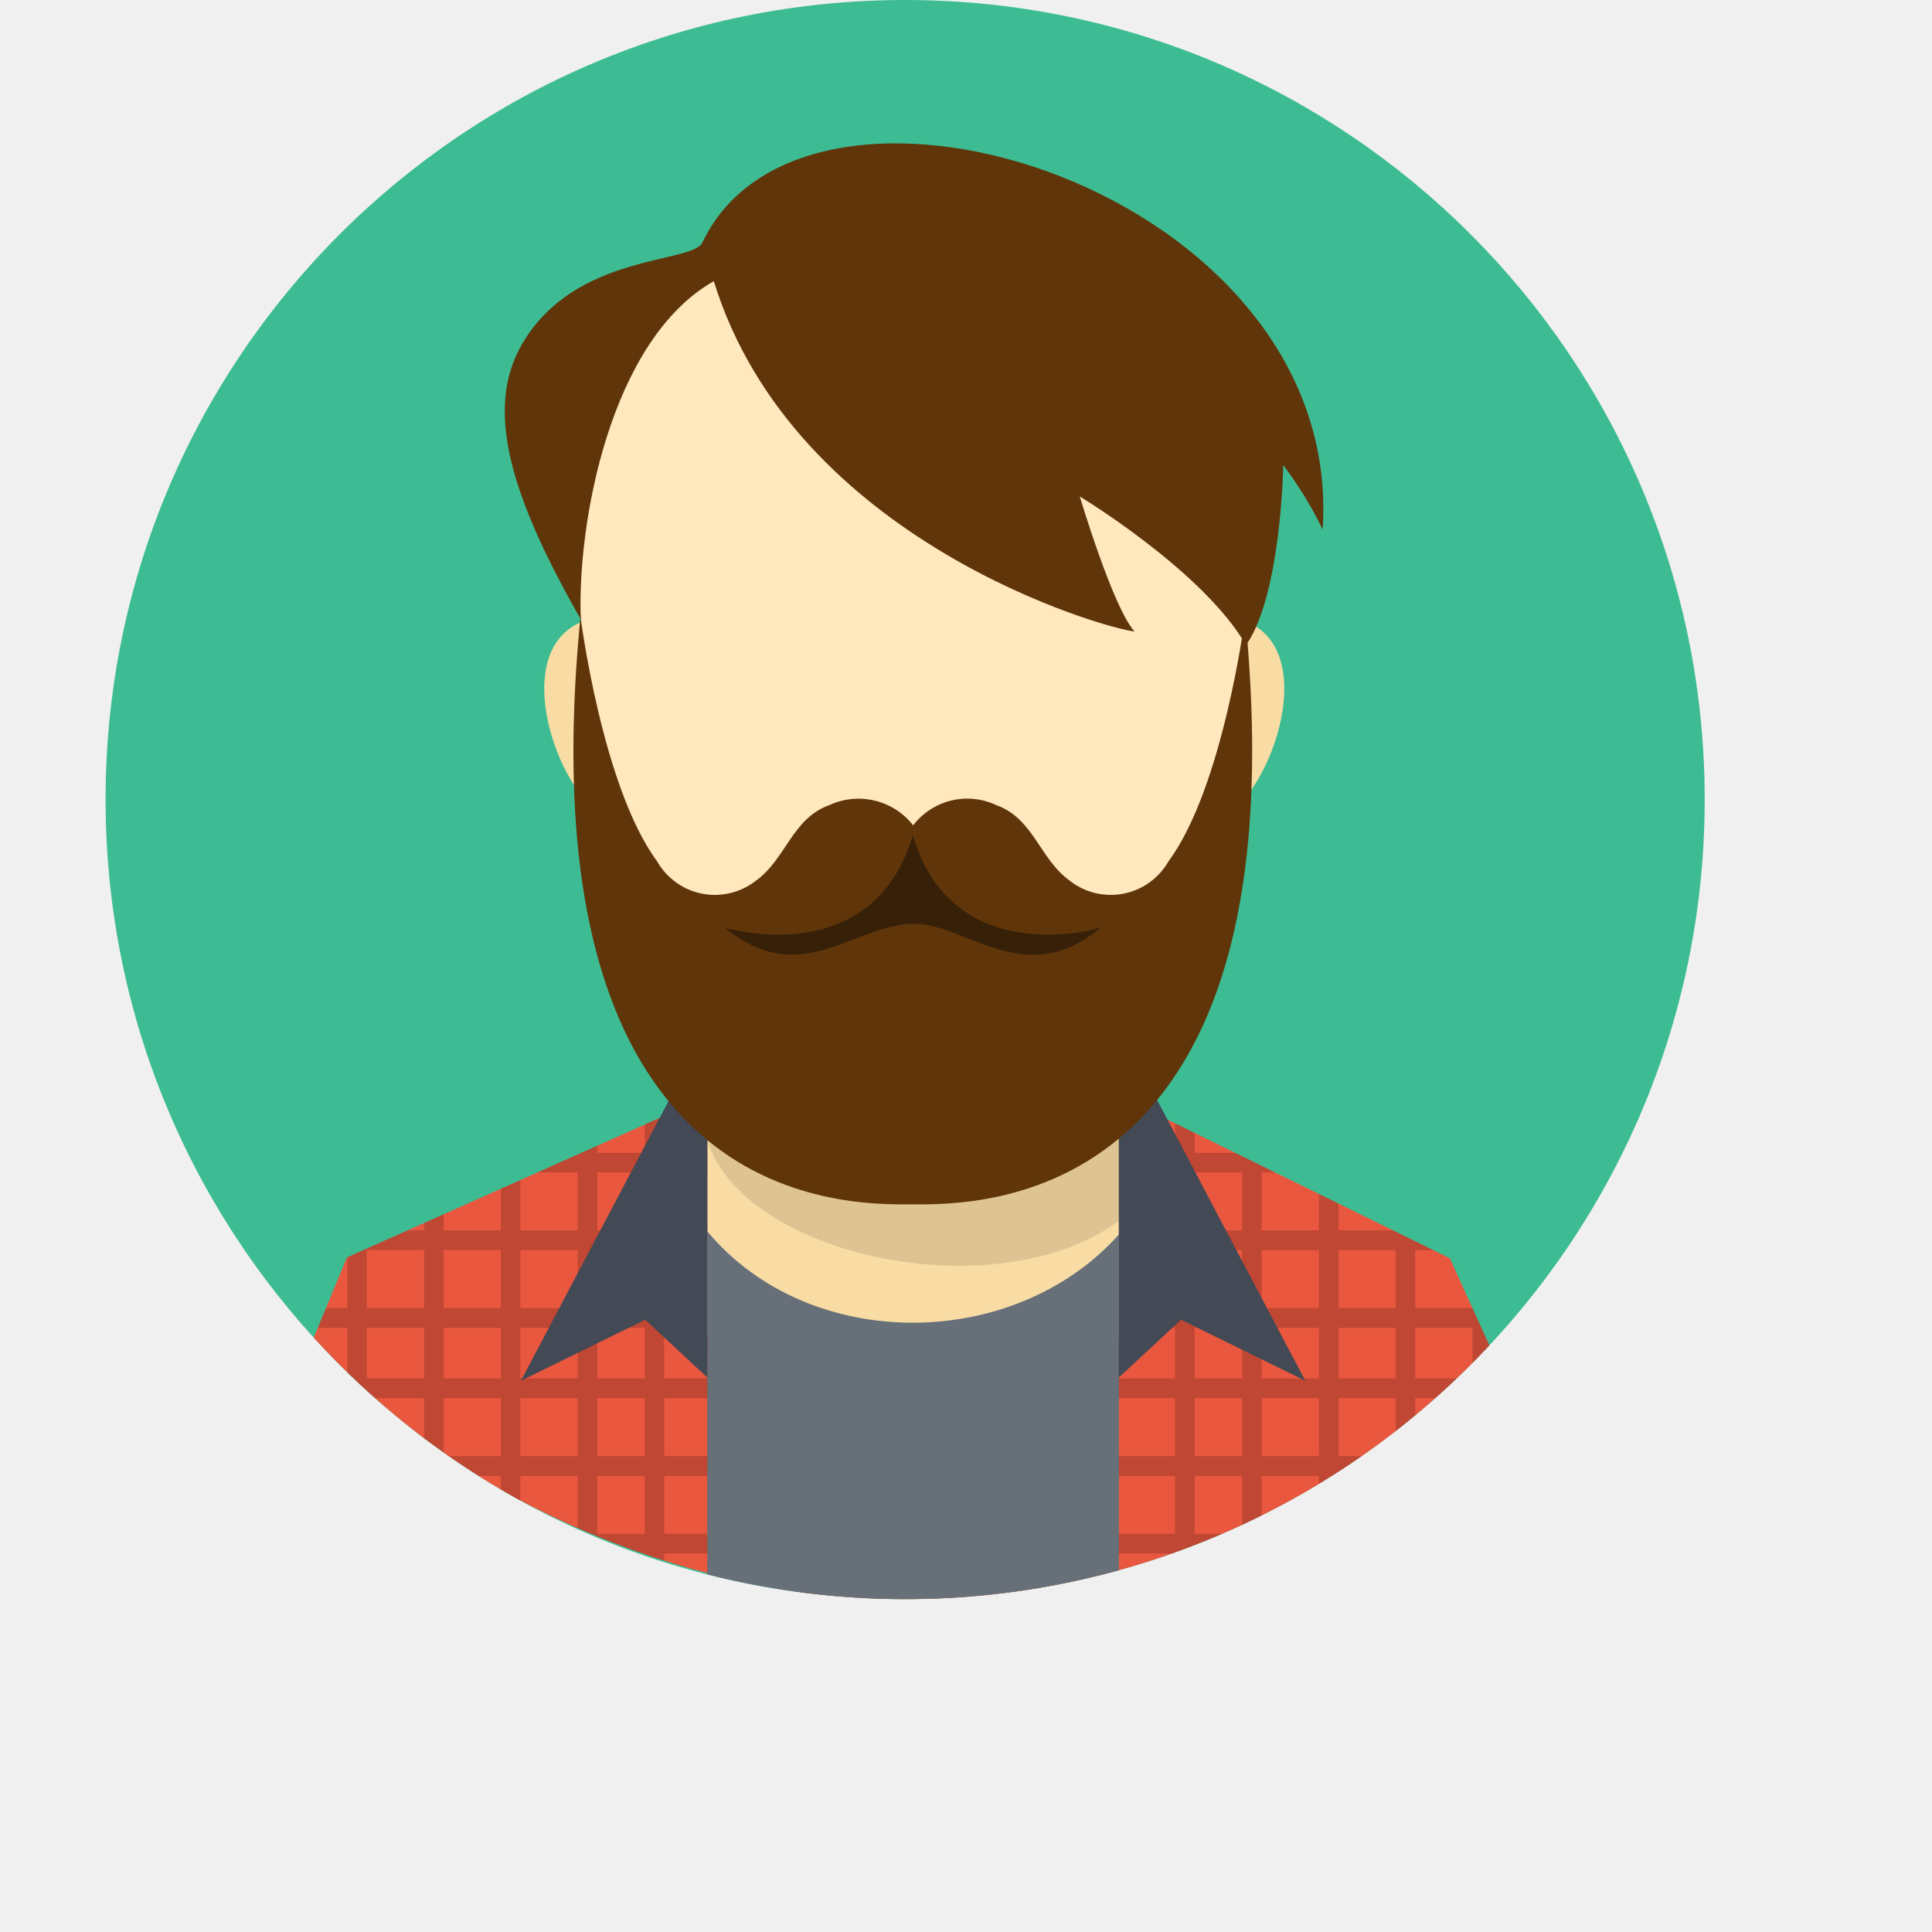
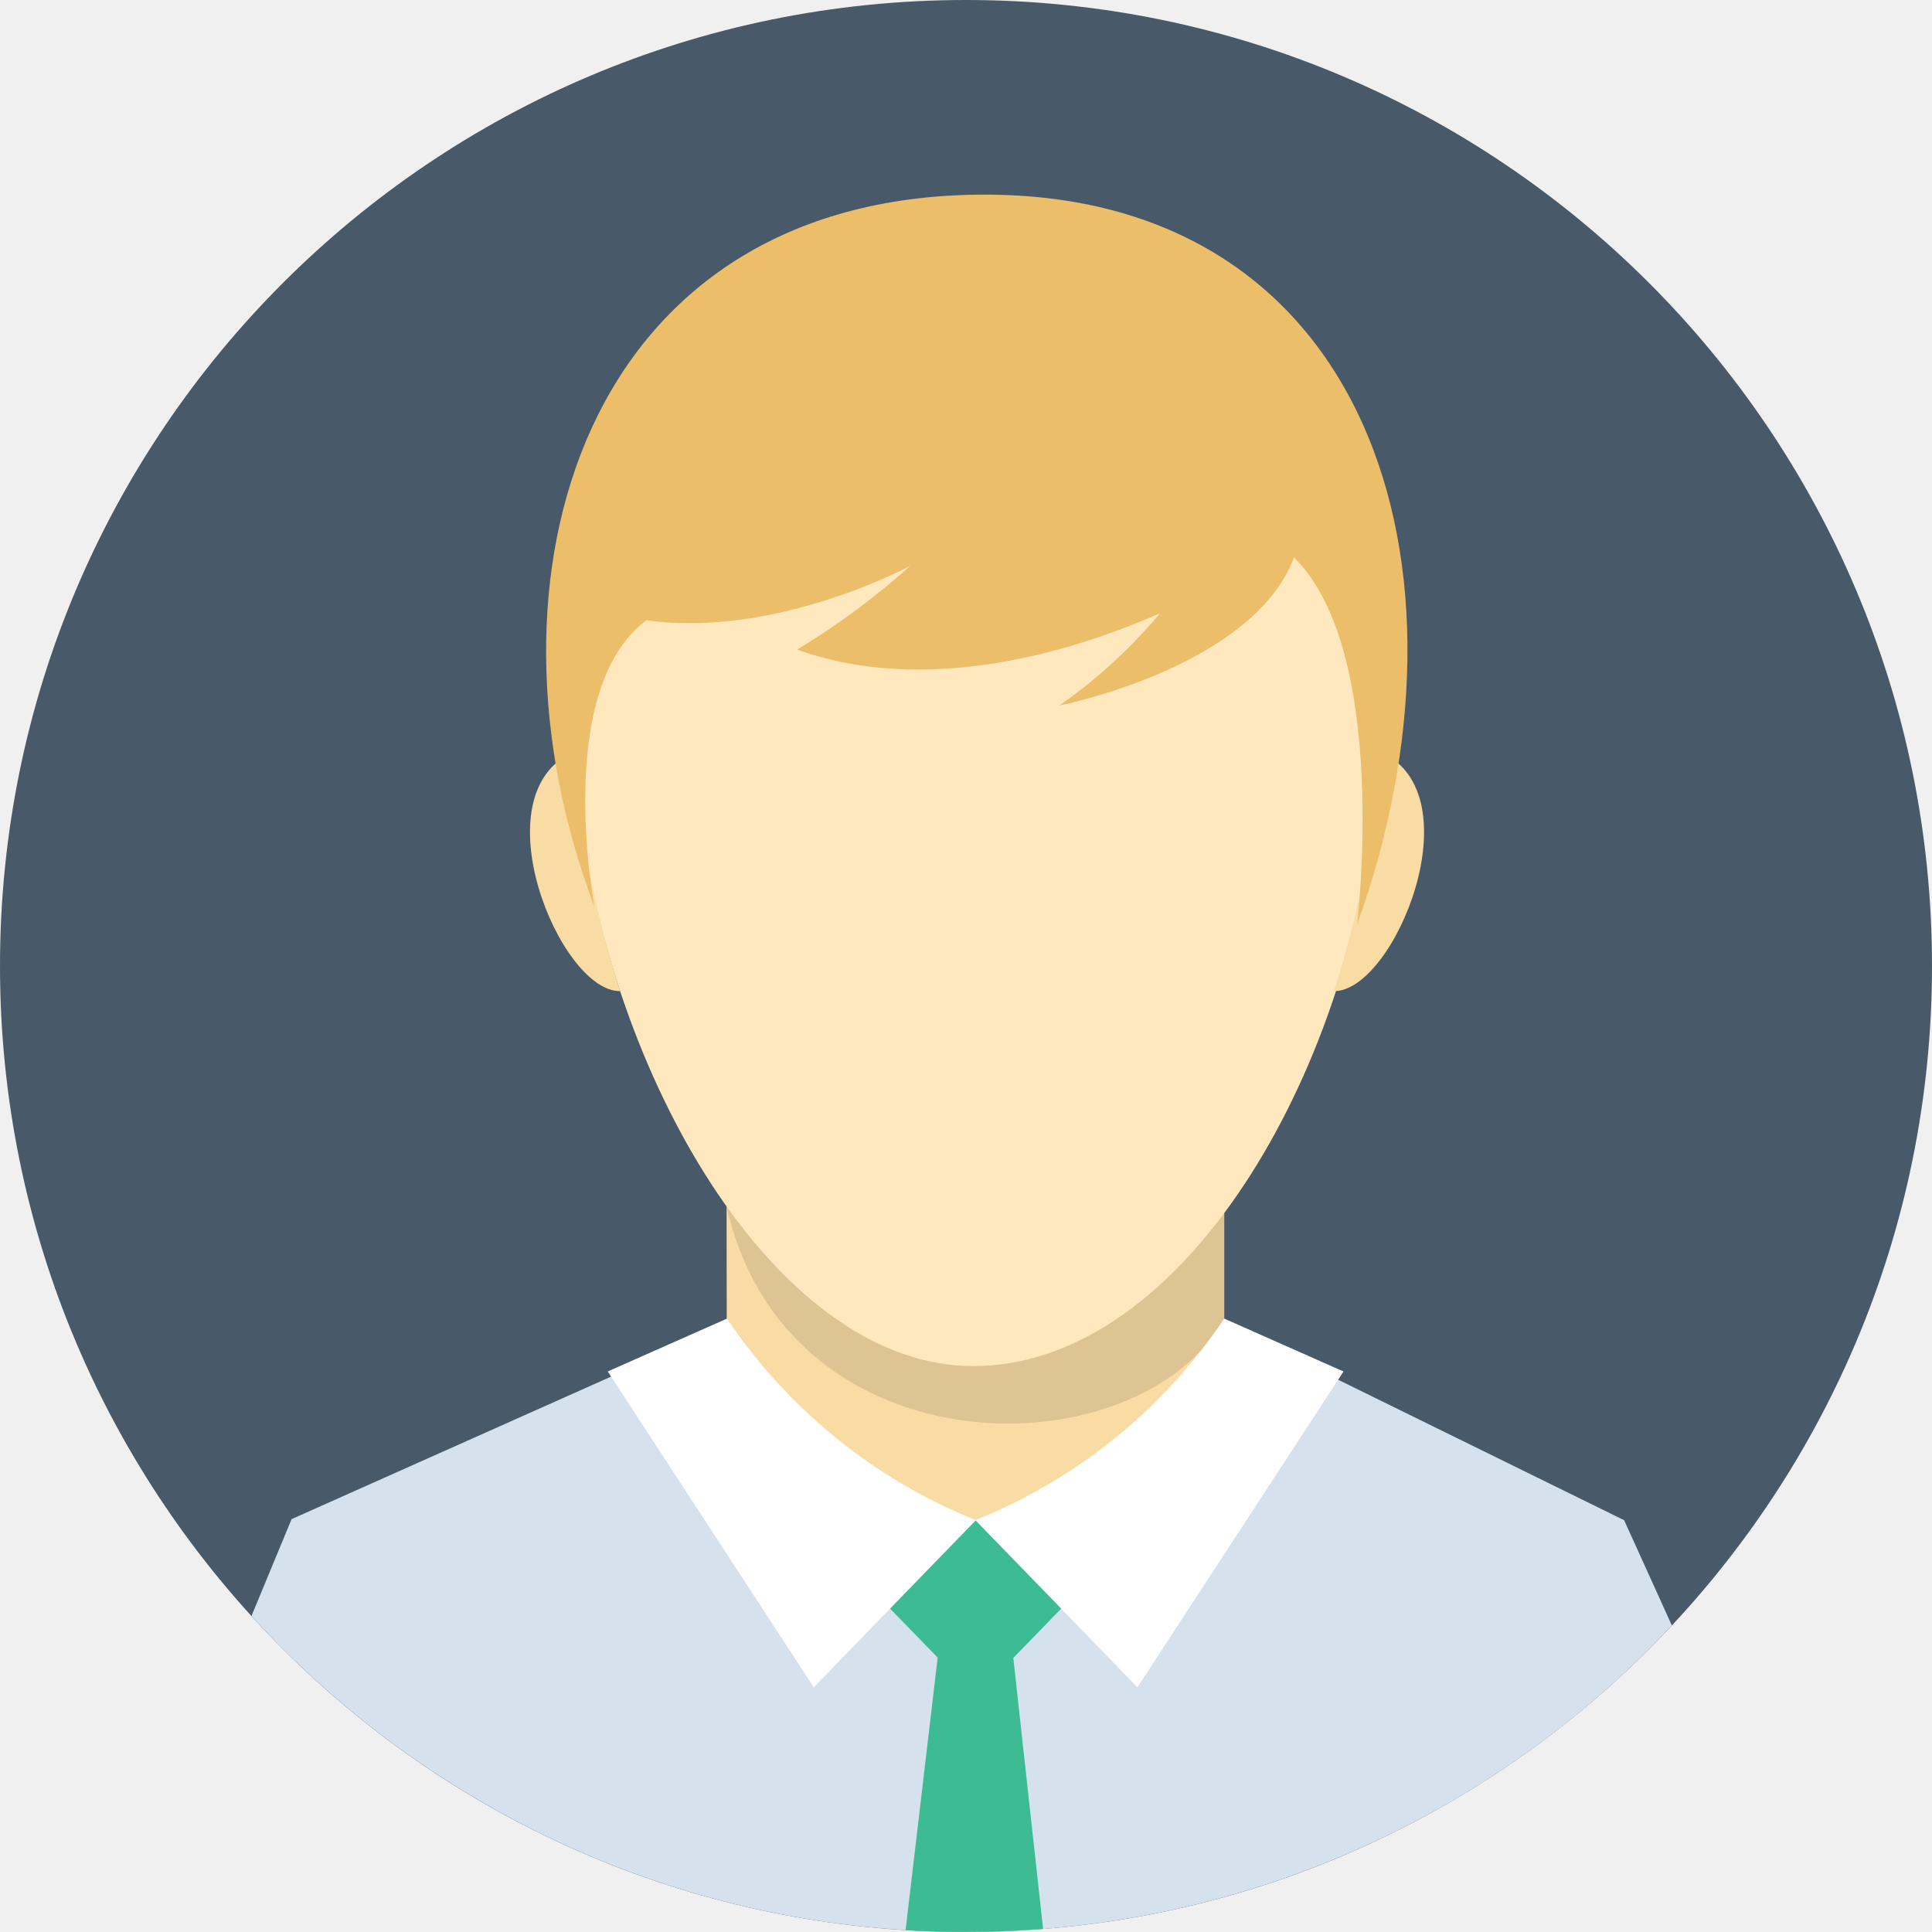
- <svg xmlns="http://www.w3.org/2000/svg" width="800px" height="800px" viewBox="-4.08 0 74.664 74.664">
-   <defs>
-     <clipPath id="clip-path">
-       <path clip-rule="evenodd" d="M53.478 51.993A30.814 30.814 0 0 1 30.9 61.8a31.206 31.206 0 0 1-3.837-.237A34.069 34.069 0 0 1 15.9 57.919a31.032 31.032 0 0 1-7.856-6.225l1.283-3.1 13.925-6.212c0 4.535 1.31 10.02 7.439 10.113 7.57.114 8.47-5.475 8.47-10.15l12.79 6.282z" fill="none" />
-     </clipPath>
-   </defs>
+ <svg xmlns="http://www.w3.org/2000/svg" width="800px" height="800px" viewBox="0 0 61.8 61.8">
  <g data-name="Layer 2" id="Layer_2">
    <g data-name="—ÎÓÈ 1" id="_ÎÓÈ_1">
-       <circle cx="30.9" cy="30.9" fill="#3dbc93" r="30.9" />
-       <path d="M53.478 51.993A30.814 30.814 0 0 1 30.9 61.8a31.206 31.206 0 0 1-3.837-.237A34.069 34.069 0 0 1 15.9 57.919a31.032 31.032 0 0 1-7.856-6.225l1.283-3.1 13.925-6.212c0 4.535 1.31 10.02 7.439 10.113 7.57.114 8.47-5.475 8.47-10.15l12.79 6.282z" fill="#e9573e" fill-rule="evenodd" />
-       <g clip-path="url(#clip-path)">
-         <path d="M.694 74.664v-.762H66.5v.762H.694zm9.401-40.977v2.237h2.215v-2.237zm0 3v2.24h2.215v-2.24zm0 3.002v1.86h2.215v-1.86zm0 2.622v2.24h2.215v-2.24zm0 3.002v2.237h2.215v-2.237zm0 3v2.24h2.215v-2.24zm0 3.002v1.956h2.215v-1.956zm0 2.718v2.24h2.215v-2.24zm0 3.003v2.237h2.215v-2.237zm0 2.999v2.24h2.215v-2.24zm0 3.002v1.86h2.215v-1.86zm0 2.623v2.229h-.753v-2.23H.694v-.762h8.648v-1.86H.694v-.762h8.648v-2.24H.694v-.762h8.648v-2.237H.694v-.763h8.648v-2.24H.694v-.762h8.648v-1.956H.694v-.762h8.648v-2.24H.694v-.763h8.648v-2.237H.694v-.762h8.648v-2.24H.694v-.762h8.648v-1.86H.694v-.763h8.648v-2.24H.694v-.762h8.648v-2.237H.694v-.763H66.5v.763h-12.92v2.237H66.5v.762h-12.92v2.24H66.5v.763h-12.92v1.86H66.5v.762h-12.92v2.24H66.5v.762h-12.92v2.237H66.5v.763h-12.92v2.24H66.5v.762h-12.92v1.956H66.5v.762h-12.92v2.24H66.5v.763h-12.92v2.237H66.5v.762h-12.92v2.24H66.5v.762h-12.92v1.86H66.5v.762h-12.92v2.23h-.755v-2.23h-2.214v2.23h-.755v-2.23h-2.211v2.23h-.754v-2.23h-2.215v2.23h-.754v-2.23h-1.838v2.23h-.754v-2.23h-2.215v2.23h-.754v-2.23H36.15v2.23h-.754v-2.23h-2.215v2.23h-.754v-2.23h-1.933v2.23h-.754v-2.23h-2.215v2.23h-.753v-2.23H24.56v2.23h-.754v-2.23H21.59v2.23h-.754v-2.23H19v2.23h-.754v-2.23H16.03v2.23h-.754v-2.23h-2.212v2.23h-.754v-2.23zm24.627-35.738h31.78v.762H.693v-.762h34.028zm18.104 3.765h-2.214v2.237h2.214v-2.237zm-2.969 0h-2.211v2.237h2.211v-2.237zm-2.965 0h-2.215v2.237h2.215v-2.237zm-2.969 0h-1.838v2.237h1.838v-2.237zm-2.592 0h-2.215v2.237h2.215v-2.237zm-2.969 0H36.15v2.237h2.212v-2.237zm-2.966 0h-2.215v2.237h2.215v-2.237zm-2.969 0h-1.933v2.237h1.933v-2.237zm-2.687 0h-2.215v2.237h2.216v-2.237zm-2.969 0H24.56v2.237h2.212v-2.237zm-2.965 0H21.59v2.237h2.215v-2.237zm-2.969 0H19v2.237h1.838v-2.237zm-2.592 0H16.03v2.237h2.215v-2.237zm-2.97 0h-2.21v2.237h2.21v-2.237zm37.551 3h-2.214v2.24h2.214v-2.24zm-2.969 0h-2.211v2.24h2.211v-2.24zm-2.965 0h-2.215v2.24h2.215v-2.24zm-2.969 0h-1.838v2.24h1.838v-2.24zm-2.592 0h-2.215v2.24h2.215v-2.24zm-2.969 0H36.15v2.24h2.212v-2.24zm-2.966 0h-2.215v2.24h2.215v-2.24zm-2.969 0h-1.933v2.24h1.933v-2.24zm-2.687 0h-2.215v2.24h2.216v-2.24zm-2.969 0H24.56v2.24h2.212v-2.24zm-2.965 0H21.59v2.24h2.215v-2.24zm-2.969 0H19v2.24h1.838v-2.24zm-2.592 0H16.03v2.24h2.215v-2.24zm-2.97 0h-2.21v2.24h2.21v-2.24zm37.551 3.002h-2.214v1.86h2.214v-1.86zm-2.969 0h-2.211v1.86h2.211v-1.86zm-2.965 0h-2.215v1.86h2.215v-1.86zm-2.969 0h-1.838v1.86h1.838v-1.86zm-2.592 0h-2.215v1.86h2.215v-1.86zm-2.969 0H36.15v1.86h2.212v-1.86zm-2.966 0h-2.215v1.86h2.215v-1.86zm-2.969 0h-1.933v1.86h1.933v-1.86zm-2.687 0h-2.215v1.86h2.216v-1.86zm-2.969 0H24.56v1.86h2.212v-1.86zm-2.965 0H21.59v1.86h2.215v-1.86zm-2.969 0H19v1.86h1.838v-1.86zm-2.592 0H16.03v1.86h2.215v-1.86zm-2.97 0h-2.21v1.86h2.21v-1.86zm37.551 2.622h-2.214v2.24h2.214v-2.24zm-2.969 0h-2.211v2.24h2.211v-2.24zm-2.965 0h-2.215v2.24h2.215v-2.24zm-2.969 0h-1.838v2.24h1.838v-2.24zm-2.592 0h-2.215v2.24h2.215v-2.24zm-2.969 0H36.15v2.24h2.212v-2.24zm-2.966 0h-2.215v2.24h2.215v-2.24zm-2.969 0h-1.933v2.24h1.933v-2.24zm-2.687 0h-2.215v2.24h2.216v-2.24zm-2.969 0H24.56v2.24h2.212v-2.24zm-2.965 0H21.59v2.24h2.215v-2.24zm-2.969 0H19v2.24h1.838v-2.24zm-2.592 0H16.03v2.24h2.215v-2.24zm-2.97 0h-2.21v2.24h2.21v-2.24zm37.551 3.002h-2.214v2.237h2.214v-2.237zm-2.969 0h-2.211v2.237h2.211v-2.237zm-2.965 0h-2.215v2.237h2.215v-2.237zm-2.969 0h-1.838v2.237h1.838v-2.237zm-2.592 0h-2.215v2.237h2.215v-2.237zm-2.969 0H36.15v2.237h2.212v-2.237zm-2.966 0h-2.215v2.237h2.215v-2.237zm-2.969 0h-1.933v2.237h1.933v-2.237zm-2.687 0h-2.215v2.237h2.216v-2.237zm-2.969 0H24.56v2.237h2.212v-2.237zm-2.965 0H21.59v2.237h2.215v-2.237zm-2.969 0H19v2.237h1.838v-2.237zm-2.592 0H16.03v2.237h2.215v-2.237zm-2.97 0h-2.21v2.237h2.21v-2.237zm37.551 3h-2.214v2.24h2.214v-2.24zm-2.969 0h-2.211v2.24h2.211v-2.24zm-2.965 0h-2.215v2.24h2.215v-2.24zm-2.969 0h-1.838v2.24h1.838v-2.24zm-2.592 0h-2.215v2.24h2.215v-2.24zm-2.969 0H36.15v2.24h2.212v-2.24zm-2.966 0h-2.215v2.24h2.215v-2.24zm-2.969 0h-1.933v2.24h1.933v-2.24zm-2.687 0h-2.215v2.24h2.216v-2.24zm-2.969 0H24.56v2.24h2.212v-2.24zm-2.965 0H21.59v2.24h2.215v-2.24zm-2.969 0H19v2.24h1.838v-2.24zm-2.592 0H16.03v2.24h2.215v-2.24zm-2.97 0h-2.21v2.24h2.21v-2.24zm37.551 3.002h-2.214v1.956h2.214v-1.956zm-2.969 0h-2.211v1.956h2.211v-1.956zm-2.965 0h-2.215v1.956h2.215v-1.956zm-2.969 0h-1.838v1.956h1.838v-1.956zm-2.592 0h-2.215v1.956h2.215v-1.956zm-2.969 0H36.15v1.956h2.212v-1.956zm-2.966 0h-2.215v1.956h2.215v-1.956zm-2.969 0h-1.933v1.956h1.933v-1.956zm-2.687 0h-2.215v1.956h2.216v-1.956zm-2.969 0H24.56v1.956h2.212v-1.956zm-2.965 0H21.59v1.956h2.215v-1.956zm-2.969 0H19v1.956h1.838v-1.956zm-2.592 0H16.03v1.956h2.215v-1.956zm-2.97 0h-2.21v1.956h2.21v-1.956zm37.551 2.718h-2.214v2.24h2.214v-2.24zm-2.969 0h-2.211v2.24h2.211v-2.24zm-2.965 0h-2.215v2.24h2.215v-2.24zm-2.969 0h-1.838v2.24h1.838v-2.24zm-2.592 0h-2.215v2.24h2.215v-2.24zm-2.969 0H36.15v2.24h2.212v-2.24zm-2.966 0h-2.215v2.24h2.215v-2.24zm-2.969 0h-1.933v2.24h1.933v-2.24zm-2.687 0h-2.215v2.24h2.216v-2.24zm-2.969 0H24.56v2.24h2.212v-2.24zm-2.965 0H21.59v2.24h2.215v-2.24zm-2.969 0H19v2.24h1.838v-2.24zm-2.592 0H16.03v2.24h2.215v-2.24zm-2.97 0h-2.21v2.24h2.21v-2.24zm37.551 3.003h-2.214v2.237h2.214v-2.237zm-2.969 0h-2.211v2.237h2.211v-2.237zm-2.965 0h-2.215v2.237h2.215v-2.237zm-2.969 0h-1.838v2.237h1.838v-2.237zm-2.592 0h-2.215v2.237h2.215v-2.237zm-2.969 0H36.15v2.237h2.212v-2.237zm-2.966 0h-2.215v2.237h2.215v-2.237zm-2.969 0h-1.933v2.237h1.933v-2.237zm-2.687 0h-2.215v2.237h2.216v-2.237zm-2.969 0H24.56v2.237h2.212v-2.237zm-2.965 0H21.59v2.237h2.215v-2.237zm-2.969 0H19v2.237h1.838v-2.237zm-2.592 0H16.03v2.237h2.215v-2.237zm-2.97 0h-2.21v2.237h2.21v-2.237zm37.551 2.999h-2.214v2.24h2.214v-2.24zm-2.969 0h-2.211v2.24h2.211v-2.24zm-2.965 0h-2.215v2.24h2.215v-2.24zm-2.969 0h-1.838v2.24h1.838v-2.24zm-2.592 0h-2.215v2.24h2.215v-2.24zm-2.969 0H36.15v2.24h2.212v-2.24zm-2.966 0h-2.215v2.24h2.215v-2.24zm-2.969 0h-1.933v2.24h1.933v-2.24zm-2.687 0h-2.215v2.24h2.216v-2.24zm-2.969 0H24.56v2.24h2.212v-2.24zm-2.965 0H21.59v2.24h2.215v-2.24zm-2.969 0H19v2.24h1.838v-2.24zm-2.592 0H16.03v2.24h2.215v-2.24zm-2.97 0h-2.21v2.24h2.21v-2.24zm37.551 3.002h-2.214v1.86h2.214v-1.86zm-2.969 0h-2.211v1.86h2.211v-1.86zm-2.965 0h-2.215v1.86h2.215v-1.86zm-2.969 0h-1.838v1.86h1.838v-1.86zm-2.592 0h-2.215v1.86h2.215v-1.86zm-2.969 0H36.15v1.86h2.212v-1.86zm-2.966 0h-2.215v1.86h2.215v-1.86zm-2.969 0h-1.933v1.86h1.933v-1.86zm-2.687 0h-2.215v1.86h2.216v-1.86zm-2.969 0H24.56v1.86h2.212v-1.86zm-2.965 0H21.59v1.86h2.215v-1.86zm-2.969 0H19v1.86h1.838v-1.86zm-2.592 0H16.03v1.86h2.215v-1.86zm-2.97 0h-2.21v1.86h2.21v-1.86zM34.723 67.9h31.78v.762H.693V67.9h34.028zm0 2.999h31.78v.763H.693v-.763h34.028z" fill-rule="evenodd" opacity="0.18" />
-       </g>
-       <path d="M23.255 38.68l15.907.121v12.918l-15.907-.121V38.68z" fill="#f9dca4" fill-rule="evenodd" />
-       <path d="M39.162 60.682a31.097 31.097 0 0 1-15.907.164v-13.26c3.922 4.713 11.848 4.664 15.907.121z" fill="#677079" fill-rule="evenodd" />
-       <path d="M39.165 43.46v2.258c0 .161.002 1.46-.003 1.467-4.75 3.472-14.539 1.365-15.907-3.124z" fill-rule="evenodd" opacity="0.11" />
-       <path d="M31.129 8.432c21.281 0 12.987 35.266 0 35.266-12.266 0-21.281-35.266 0-35.266z" fill="#ffe8be" fill-rule="evenodd" />
-       <path d="M18.365 24.046c-3.07 1.339-.46 7.686 1.472 7.658a31.972 31.972 0 0 1-1.472-7.659z" fill="#f9dca4" fill-rule="evenodd" />
-       <path d="M44.14 24.045c3.07 1.339.46 7.687-1.471 7.658a31.993 31.993 0 0 0 1.471-7.658z" fill="#f9dca4" fill-rule="evenodd" />
-       <path d="M23.258 53.239l-2.404-2.236-4.803 2.358 7.205-13.65.002 13.528z" fill="#434955" fill-rule="evenodd" />
-       <path d="M39.157 53.239l2.404-2.237 4.804 2.359-7.206-13.651-.002 13.529z" fill="#434955" fill-rule="evenodd" />
-       <path d="M18.368 23.94C15.536 18.98 14.68 15.73 16.1 13.29c2.049-3.52 6.571-3.089 6.965-3.918 4.025-8.479 24.839-2.048 23.97 11.09a14.806 14.806 0 0 0-1.522-2.486s-.075 4.991-1.437 6.957c-1.663-2.874-6.427-5.747-6.427-5.747s1.285 4.31 2.117 5.218c-1.074-.094-13.159-3.479-16.26-13.537-4.007 2.269-5.29 9.366-5.14 13.072z" fill="#60350a" fill-rule="evenodd" />
-       <path d="M31.15 46.543c-2.66.022-15.053.136-12.796-22.713 0 0 .835 6.584 2.96 9.456a2.566 2.566 0 0 0 3.822.746c1.16-.835 1.397-2.407 2.834-2.917a2.68 2.68 0 0 1 3.24.782 2.633 2.633 0 0 1 3.213-.782c1.437.51 1.675 2.082 2.834 2.917a2.566 2.566 0 0 0 3.821-.746c2.126-2.873 2.962-9.456 2.962-9.456 2.256 22.85-10.23 22.735-12.89 22.713z" fill="#60350a" fill-rule="evenodd" />
-       <path d="M23.94 35.855s5.64 1.699 7.233-3.5l.023-.075.022.075c1.592 5.199 7.234 3.5 7.234 3.5-2.977 2.458-5.176-.206-7.285-.154-2.273.056-4.335 2.542-7.228.154z" fill="#362008" fill-rule="evenodd" />
+       <circle cx="30.9" cy="30.9" fill="#485a69" r="30.9" />
+       <path d="M23.242 38.592l15.92.209v12.918l-15.907-.121-.013-13.006z" fill="#f9dca4" fill-rule="evenodd" />
+       <path d="M53.478 51.993A30.814 30.814 0 0 1 30.9 61.8a31.225 31.225 0 0 1-3.837-.237A30.699 30.699 0 0 1 15.9 57.919a31.033 31.033 0 0 1-7.857-6.225l1.284-3.1 13.925-6.212c0 4.535 1.84 6.152 7.97 6.244 7.57.113 7.94-1.606 7.94-6.28l12.79 6.281z" fill="#d5e1ed" fill-rule="evenodd" />
+       <path d="M39.165 38.778v3.404c-2.75 4.914-14 4.998-15.923-3.59z" fill-rule="evenodd" opacity="0.11" />
+       <path d="M31.129 8.432c21.281 0 12.987 35.266 0 35.266-12.267 0-21.281-35.266 0-35.266z" fill="#ffe8be" fill-rule="evenodd" />
+       <path d="M18.365 24.045c-3.07 1.34-.46 7.687 1.472 7.658a31.973 31.973 0 0 1-1.472-7.658z" fill="#f9dca4" fill-rule="evenodd" />
+       <path d="M44.14 24.045c3.07 1.339.46 7.687-1.471 7.658a31.992 31.992 0 0 0 1.471-7.658z" fill="#f9dca4" fill-rule="evenodd" />
+       <path d="M43.409 29.584s1.066-8.716-2.015-11.752c-1.34 3.528-7.502 4.733-7.502 4.733a16.62 16.62 0 0 0 3.215-2.947c-1.652.715-6.876 2.858-11.61 1.161a23.715 23.715 0 0 0 3.617-2.679s-4.287 2.322-8.44 1.742c-2.991 2.232-1.66 9.162-1.66 9.162C15 18.417 18.697 6.296 31.39 6.226c12.358-.069 16.17 11.847 12.018 23.358z" fill="#ecbe6a" fill-rule="evenodd" />
+       <path d="M23.255 42.179a17.39 17.39 0 0 0 7.958 6.446l-5.182 5.349L19.44 43.87z" fill="#ffffff" fill-rule="evenodd" />
+       <path d="M39.16 42.179a17.391 17.391 0 0 1-7.958 6.446l5.181 5.349 6.592-10.103z" fill="#ffffff" fill-rule="evenodd" />
+       <path d="M33.366 61.7q-1.239.097-2.504.098-.954 0-1.895-.056l1.031-8.757h2.41z" fill="#3dbc93" fill-rule="evenodd" />
+       <path d="M28.472 51.456l2.737-2.817 2.736 2.817-2.736 2.817-2.737-2.817z" fill="#3dbc93" fill-rule="evenodd" />
    </g>
  </g>
</svg>
